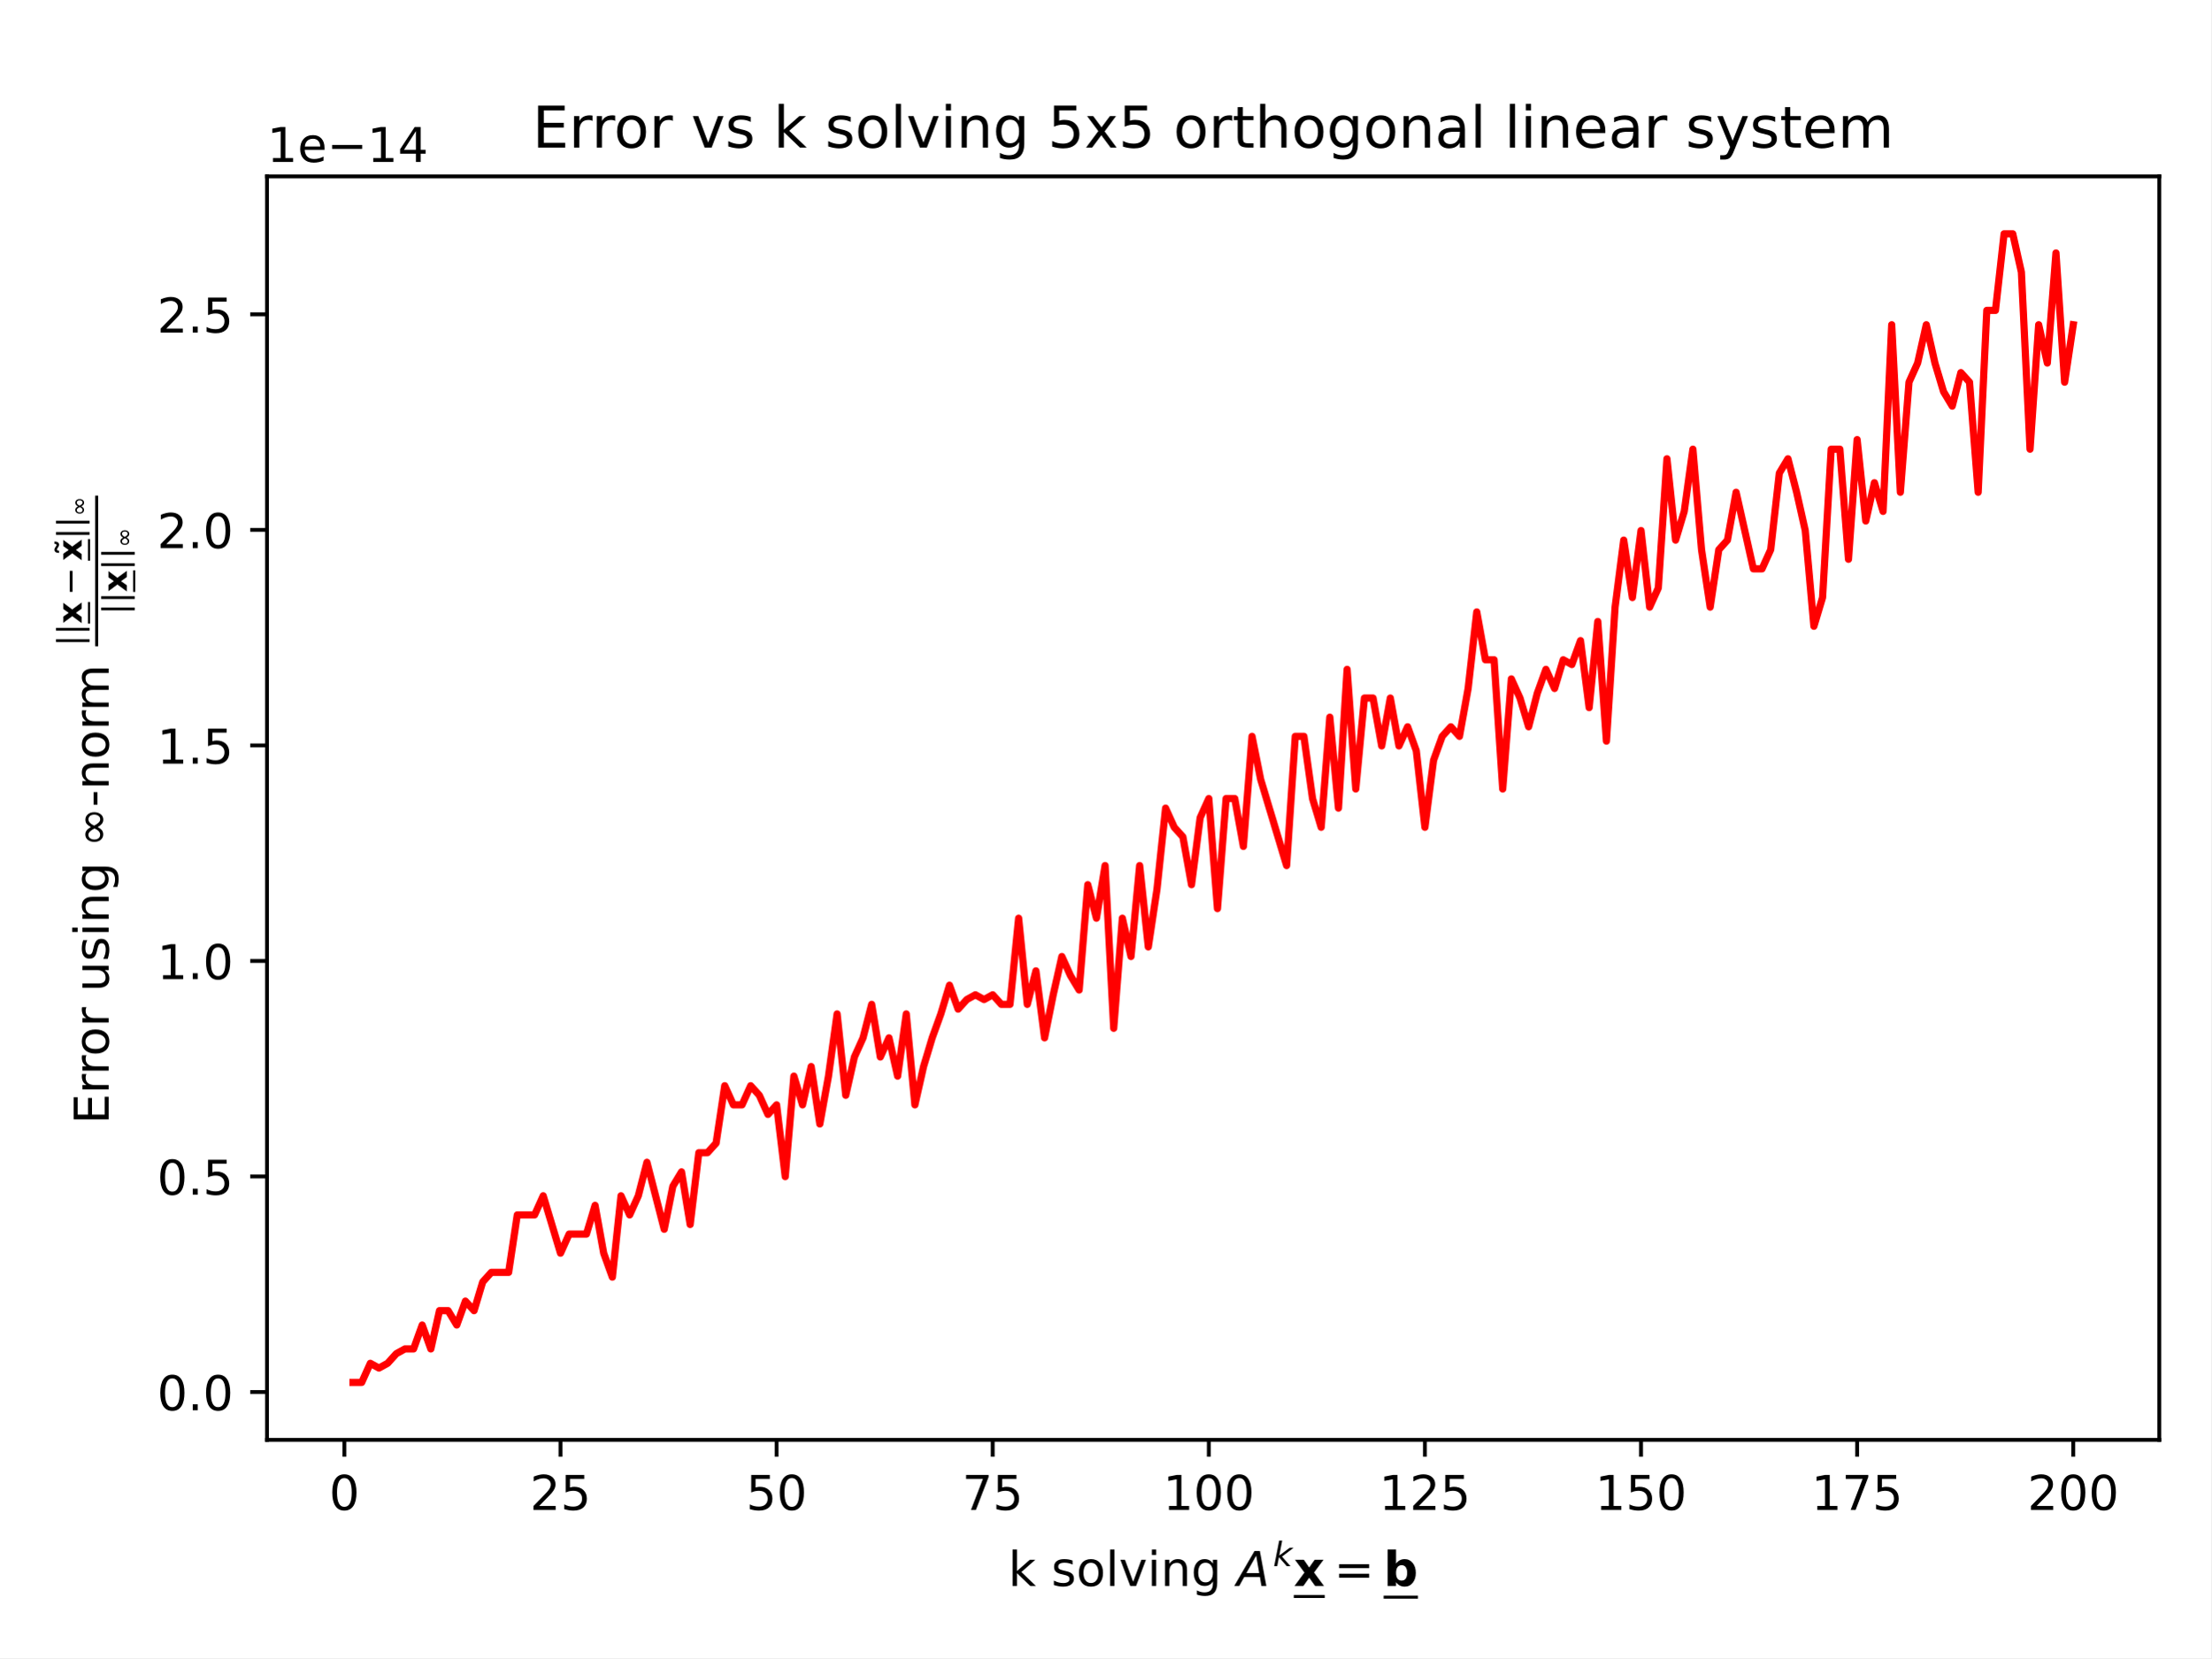
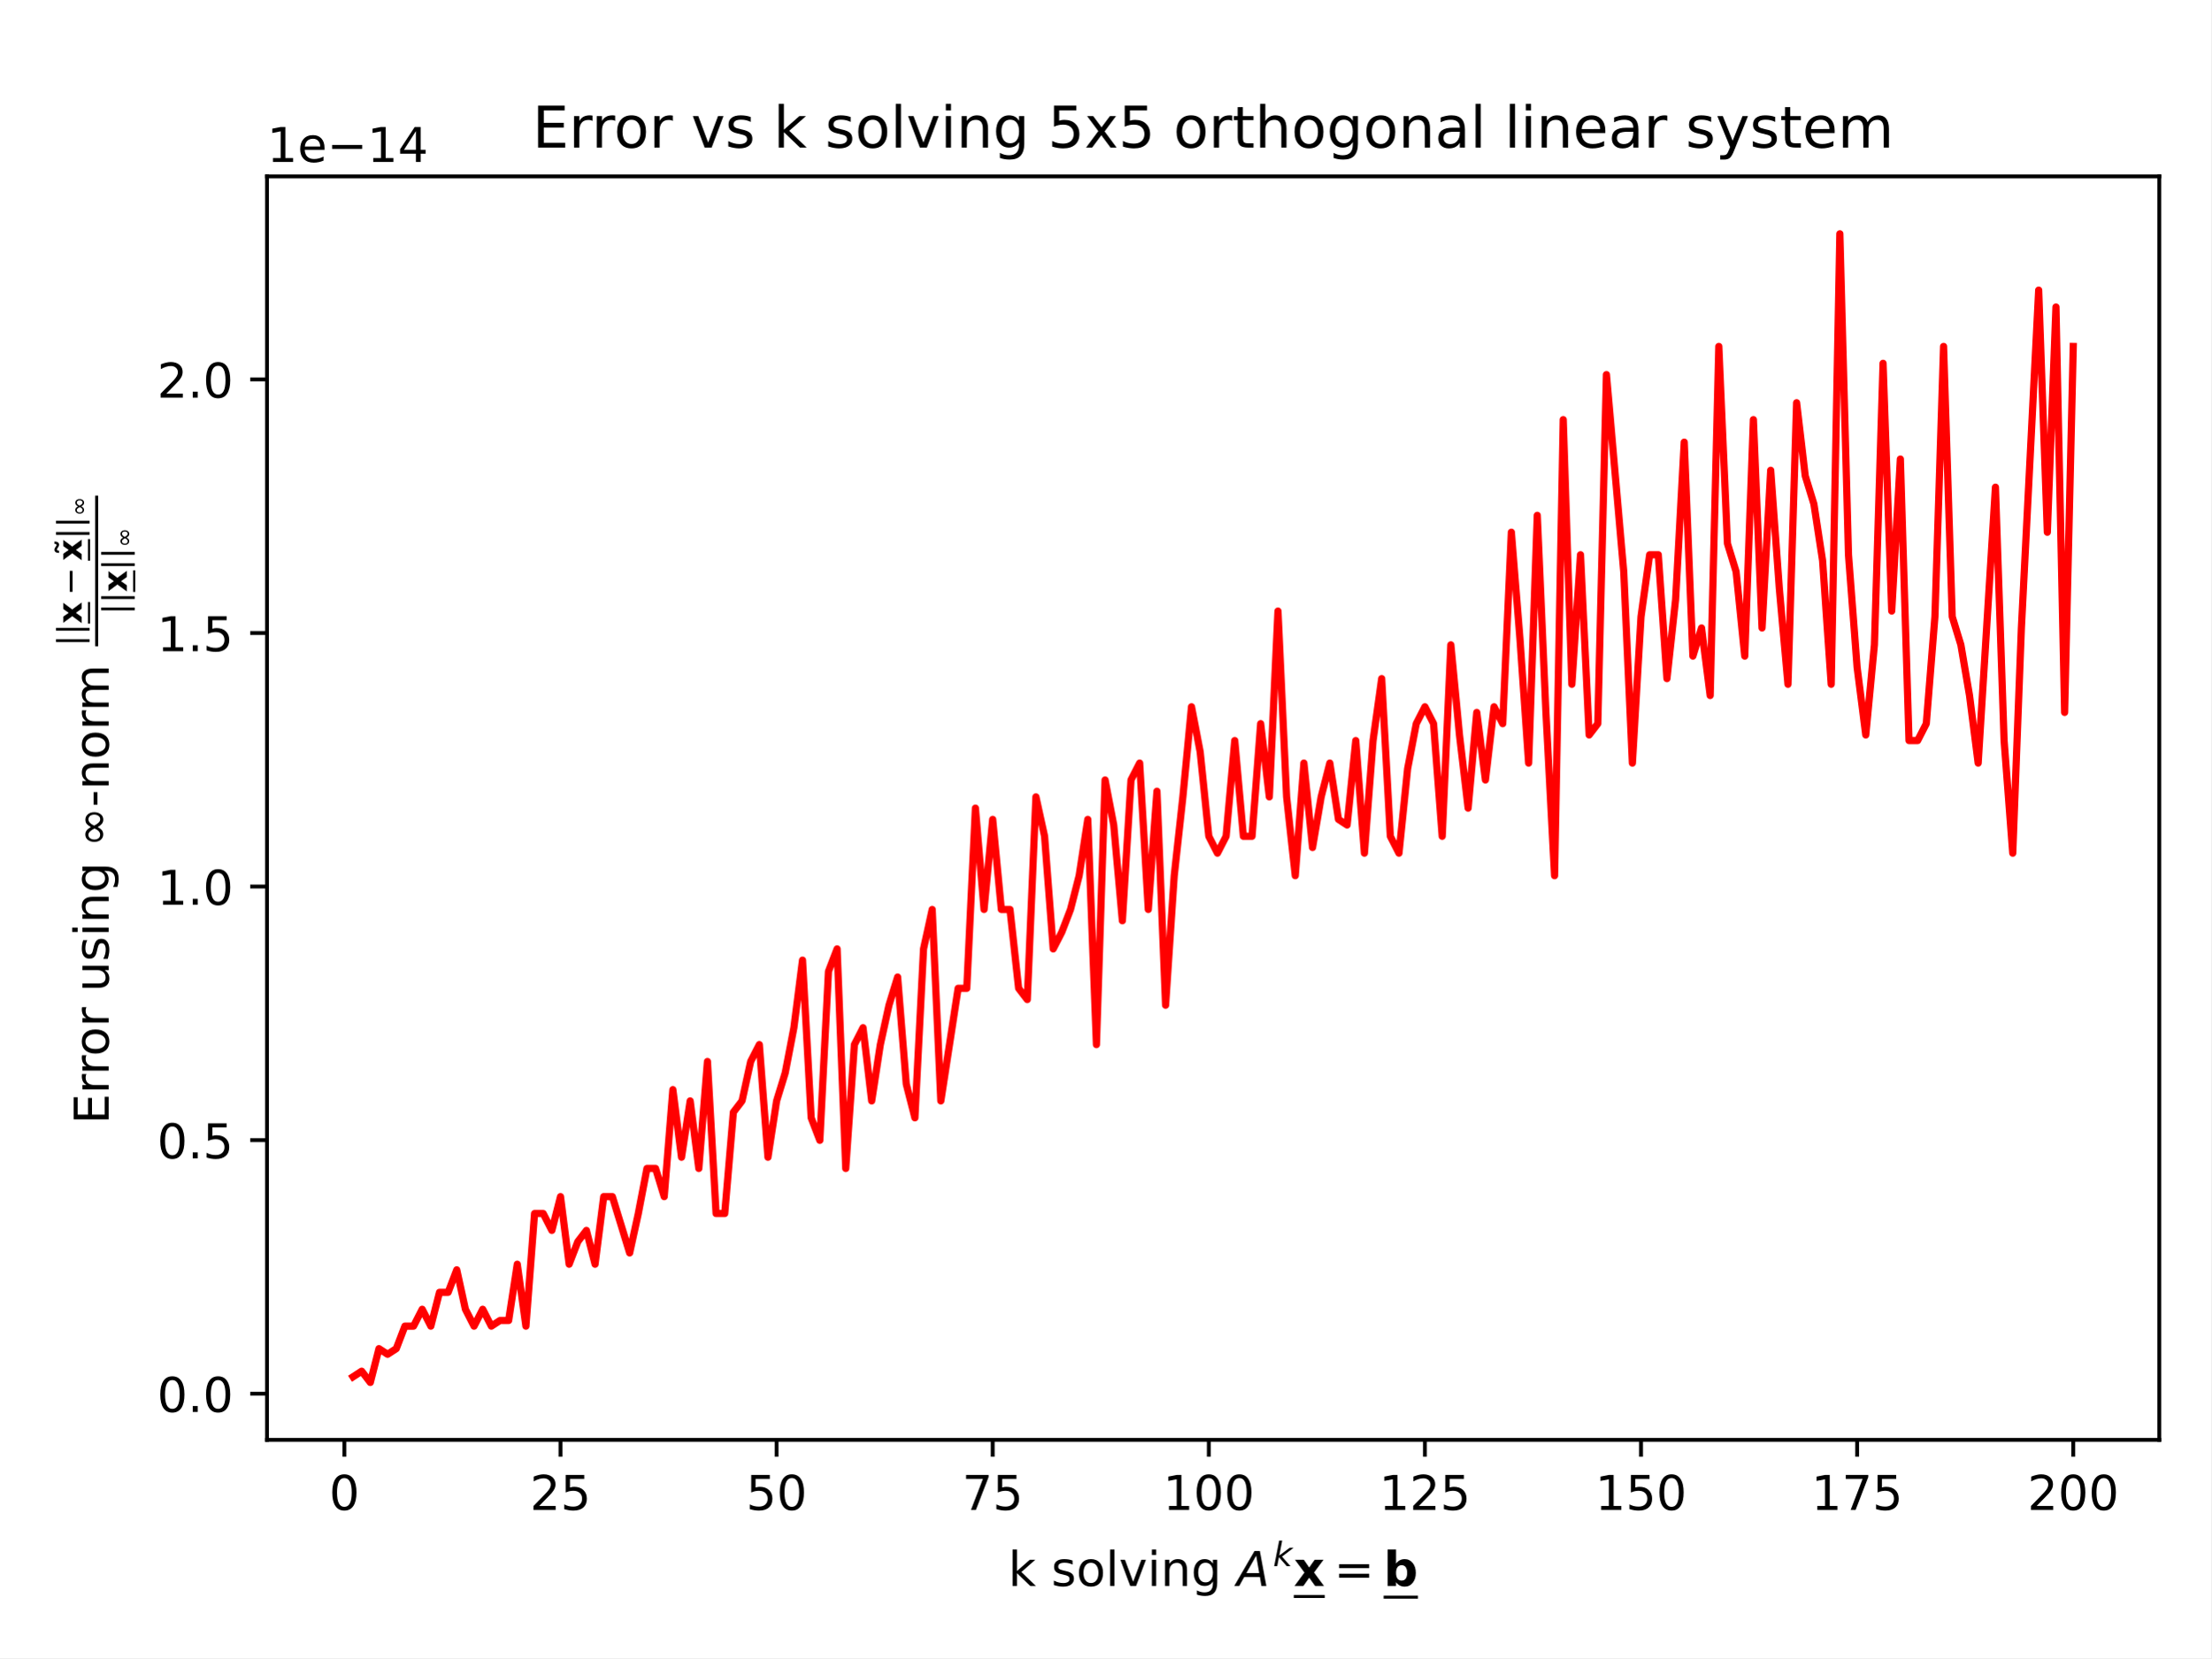
<svg xmlns="http://www.w3.org/2000/svg" xmlns:xlink="http://www.w3.org/1999/xlink" width="460.8pt" height="345.6pt" viewBox="0 0 460.8 345.6" version="1.1">
  <defs>
    <style type="text/css">*{stroke-linejoin: round; stroke-linecap: butt}</style>
  </defs>
  <g id="figure_1">
    <g id="patch_1">
      <path d="M 0 345.6  L 460.8 345.6  L 460.8 0  L 0 0  z " style="fill: #ffffff" />
    </g>
    <g id="axes_1">
      <g id="patch_2">
        <path d="M 55.64 300.12  L 450 300.12  L 450 36.758  L 55.64 36.758  z " style="fill: #ffffff" />
      </g>
      <g id="matplotlib.axis_1">
        <g id="xtick_1">
          <g id="line2d_1">
            <defs>
-               <path id="m1d8a3c6b95" d="M 0 0  L 0 3.5  " style="stroke: #000000; stroke-width: 0.8" />
+               <path id="ma776a2a630" d="M 0 0  L 0 3.5  " style="stroke: #000000; stroke-width: 0.8" />
            </defs>
            <g>
-               <use xlink:href="#m1d8a3c6b95" x="71.764" y="300.12" style="stroke: #000000; stroke-width: 0.8" />
+               <use xlink:href="#ma776a2a630" x="71.764" y="300.12" style="stroke: #000000; stroke-width: 0.8" />
            </g>
          </g>
          <g id="text_1">
            <g transform="translate(68.58265 314.7177) scale(0.1 -0.1)">
              <defs>
                <path id="DejaVuSans-13" d="M 2034 4250  Q 1547 4250 1301 3770  Q 1056 3291 1056 2328  Q 1056 1369 1301 889  Q 1547 409 2034 409  Q 2525 409 2770 889  Q 3016 1369 3016 2328  Q 3016 3291 2770 3770  Q 2525 4250 2034 4250  z M 2034 4750  Q 2819 4750 3233 4129  Q 3647 3509 3647 2328  Q 3647 1150 3233 529  Q 2819 -91 2034 -91  Q 1250 -91 836 529  Q 422 1150 422 2328  Q 422 3509 836 4129  Q 1250 4750 2034 4750  z " transform="scale(0.015625)" />
              </defs>
              <use xlink:href="#DejaVuSans-13" />
            </g>
          </g>
        </g>
        <g id="xtick_2">
          <g id="line2d_2">
            <g>
-               <use xlink:href="#m1d8a3c6b95" x="116.803" y="300.12" style="stroke: #000000; stroke-width: 0.8" />
+               <use xlink:href="#ma776a2a630" x="116.803" y="300.12" style="stroke: #000000; stroke-width: 0.8" />
            </g>
          </g>
          <g id="text_2">
            <g transform="translate(110.4402 314.7177) scale(0.1 -0.1)">
              <defs>
                <path id="DejaVuSans-15" d="M 1228 531  L 3431 531  L 3431 0  L 469 0  L 469 531  Q 828 903 1448 1529  Q 2069 2156 2228 2338  Q 2531 2678 2651 2914  Q 2772 3150 2772 3378  Q 2772 3750 2511 3984  Q 2250 4219 1831 4219  Q 1534 4219 1204 4116  Q 875 4013 500 3803  L 500 4441  Q 881 4594 1212 4672  Q 1544 4750 1819 4750  Q 2544 4750 2975 4387  Q 3406 4025 3406 3419  Q 3406 3131 3298 2873  Q 3191 2616 2906 2266  Q 2828 2175 2409 1742  Q 1991 1309 1228 531  z " transform="scale(0.015625)" />
                <path id="DejaVuSans-18" d="M 691 4666  L 3169 4666  L 3169 4134  L 1269 4134  L 1269 2991  Q 1406 3038 1543 3061  Q 1681 3084 1819 3084  Q 2600 3084 3056 2656  Q 3513 2228 3513 1497  Q 3513 744 3044 326  Q 2575 -91 1722 -91  Q 1428 -91 1123 -41  Q 819 9 494 109  L 494 744  Q 775 591 1075 516  Q 1375 441 1709 441  Q 2250 441 2565 725  Q 2881 1009 2881 1497  Q 2881 1984 2565 2268  Q 2250 2553 1709 2553  Q 1456 2553 1204 2497  Q 953 2441 691 2322  L 691 4666  z " transform="scale(0.015625)" />
              </defs>
              <use xlink:href="#DejaVuSans-15" />
              <use xlink:href="#DejaVuSans-18" transform="translate(63.625 0)" />
            </g>
          </g>
        </g>
        <g id="xtick_3">
          <g id="line2d_3">
            <g>
-               <use xlink:href="#m1d8a3c6b95" x="161.842" y="300.12" style="stroke: #000000; stroke-width: 0.8" />
+               <use xlink:href="#ma776a2a630" x="161.842" y="300.12" style="stroke: #000000; stroke-width: 0.8" />
            </g>
          </g>
          <g id="text_3">
            <g transform="translate(155.4791 314.7177) scale(0.1 -0.1)">
              <use xlink:href="#DejaVuSans-18" />
              <use xlink:href="#DejaVuSans-13" transform="translate(63.625 0)" />
            </g>
          </g>
        </g>
        <g id="xtick_4">
          <g id="line2d_4">
            <g>
-               <use xlink:href="#m1d8a3c6b95" x="206.88" y="300.12" style="stroke: #000000; stroke-width: 0.8" />
+               <use xlink:href="#ma776a2a630" x="206.88" y="300.12" style="stroke: #000000; stroke-width: 0.8" />
            </g>
          </g>
          <g id="text_4">
            <g transform="translate(200.5179 314.7177) scale(0.1 -0.1)">
              <defs>
                <path id="DejaVuSans-1a" d="M 525 4666  L 3525 4666  L 3525 4397  L 1831 0  L 1172 0  L 2766 4134  L 525 4134  L 525 4666  z " transform="scale(0.015625)" />
              </defs>
              <use xlink:href="#DejaVuSans-1a" />
              <use xlink:href="#DejaVuSans-18" transform="translate(63.625 0)" />
            </g>
          </g>
        </g>
        <g id="xtick_5">
          <g id="line2d_5">
            <g>
-               <use xlink:href="#m1d8a3c6b95" x="251.919" y="300.12" style="stroke: #000000; stroke-width: 0.8" />
+               <use xlink:href="#ma776a2a630" x="251.919" y="300.12" style="stroke: #000000; stroke-width: 0.8" />
            </g>
          </g>
          <g id="text_5">
            <g transform="translate(242.3755 314.7177) scale(0.1 -0.1)">
              <defs>
                <path id="DejaVuSans-14" d="M 794 531  L 1825 531  L 1825 4091  L 703 3866  L 703 4441  L 1819 4666  L 2450 4666  L 2450 531  L 3481 531  L 3481 0  L 794 0  L 794 531  z " transform="scale(0.015625)" />
              </defs>
              <use xlink:href="#DejaVuSans-14" />
              <use xlink:href="#DejaVuSans-13" transform="translate(63.625 0)" />
              <use xlink:href="#DejaVuSans-13" transform="translate(127.25 0)" />
            </g>
          </g>
        </g>
        <g id="xtick_6">
          <g id="line2d_6">
            <g>
-               <use xlink:href="#m1d8a3c6b95" x="296.958" y="300.12" style="stroke: #000000; stroke-width: 0.8" />
+               <use xlink:href="#ma776a2a630" x="296.958" y="300.12" style="stroke: #000000; stroke-width: 0.8" />
            </g>
          </g>
          <g id="text_6">
            <g transform="translate(287.4143 314.7177) scale(0.1 -0.1)">
              <use xlink:href="#DejaVuSans-14" />
              <use xlink:href="#DejaVuSans-15" transform="translate(63.625 0)" />
              <use xlink:href="#DejaVuSans-18" transform="translate(127.25 0)" />
            </g>
          </g>
        </g>
        <g id="xtick_7">
          <g id="line2d_7">
            <g>
-               <use xlink:href="#m1d8a3c6b95" x="341.997" y="300.12" style="stroke: #000000; stroke-width: 0.8" />
+               <use xlink:href="#ma776a2a630" x="341.997" y="300.12" style="stroke: #000000; stroke-width: 0.8" />
            </g>
          </g>
          <g id="text_7">
            <g transform="translate(332.4531 314.7177) scale(0.1 -0.1)">
              <use xlink:href="#DejaVuSans-14" />
              <use xlink:href="#DejaVuSans-18" transform="translate(63.625 0)" />
              <use xlink:href="#DejaVuSans-13" transform="translate(127.25 0)" />
            </g>
          </g>
        </g>
        <g id="xtick_8">
          <g id="line2d_8">
            <g>
-               <use xlink:href="#m1d8a3c6b95" x="387.036" y="300.12" style="stroke: #000000; stroke-width: 0.8" />
+               <use xlink:href="#ma776a2a630" x="387.036" y="300.12" style="stroke: #000000; stroke-width: 0.8" />
            </g>
          </g>
          <g id="text_8">
            <g transform="translate(377.492 314.7177) scale(0.1 -0.1)">
              <use xlink:href="#DejaVuSans-14" />
              <use xlink:href="#DejaVuSans-1a" transform="translate(63.625 0)" />
              <use xlink:href="#DejaVuSans-18" transform="translate(127.25 0)" />
            </g>
          </g>
        </g>
        <g id="xtick_9">
          <g id="line2d_9">
            <g>
-               <use xlink:href="#m1d8a3c6b95" x="432.075" y="300.12" style="stroke: #000000; stroke-width: 0.8" />
+               <use xlink:href="#ma776a2a630" x="432.075" y="300.12" style="stroke: #000000; stroke-width: 0.8" />
            </g>
          </g>
          <g id="text_9">
            <g transform="translate(422.5308 314.7177) scale(0.1 -0.1)">
              <use xlink:href="#DejaVuSans-15" />
              <use xlink:href="#DejaVuSans-13" transform="translate(63.625 0)" />
              <use xlink:href="#DejaVuSans-13" transform="translate(127.25 0)" />
            </g>
          </g>
        </g>
        <g id="text_10">
          <g transform="translate(210.12 330.62) scale(0.1 -0.1)">
            <defs>
              <path id="DejaVuSans-4e" d="M 581 4863  L 1159 4863  L 1159 1991  L 2875 3500  L 3609 3500  L 1753 1863  L 3688 0  L 2938 0  L 1159 1709  L 1159 0  L 581 0  L 581 4863  z " transform="scale(0.015625)" />
              <path id="DejaVuSans-3" transform="scale(0.015625)" />
              <path id="DejaVuSans-56" d="M 2834 3397  L 2834 2853  Q 2591 2978 2328 3040  Q 2066 3103 1784 3103  Q 1356 3103 1142 2972  Q 928 2841 928 2578  Q 928 2378 1081 2264  Q 1234 2150 1697 2047  L 1894 2003  Q 2506 1872 2764 1633  Q 3022 1394 3022 966  Q 3022 478 2636 193  Q 2250 -91 1575 -91  Q 1294 -91 989 -36  Q 684 19 347 128  L 347 722  Q 666 556 975 473  Q 1284 391 1588 391  Q 1994 391 2212 530  Q 2431 669 2431 922  Q 2431 1156 2273 1281  Q 2116 1406 1581 1522  L 1381 1569  Q 847 1681 609 1914  Q 372 2147 372 2553  Q 372 3047 722 3315  Q 1072 3584 1716 3584  Q 2034 3584 2315 3537  Q 2597 3491 2834 3397  z " transform="scale(0.015625)" />
              <path id="DejaVuSans-52" d="M 1959 3097  Q 1497 3097 1228 2736  Q 959 2375 959 1747  Q 959 1119 1226 758  Q 1494 397 1959 397  Q 2419 397 2687 759  Q 2956 1122 2956 1747  Q 2956 2369 2687 2733  Q 2419 3097 1959 3097  z M 1959 3584  Q 2709 3584 3137 3096  Q 3566 2609 3566 1747  Q 3566 888 3137 398  Q 2709 -91 1959 -91  Q 1206 -91 779 398  Q 353 888 353 1747  Q 353 2609 779 3096  Q 1206 3584 1959 3584  z " transform="scale(0.015625)" />
              <path id="DejaVuSans-4f" d="M 603 4863  L 1178 4863  L 1178 0  L 603 0  L 603 4863  z " transform="scale(0.015625)" />
              <path id="DejaVuSans-59" d="M 191 3500  L 800 3500  L 1894 563  L 2988 3500  L 3597 3500  L 2284 0  L 1503 0  L 191 3500  z " transform="scale(0.015625)" />
              <path id="DejaVuSans-4c" d="M 603 3500  L 1178 3500  L 1178 0  L 603 0  L 603 3500  z M 603 4863  L 1178 4863  L 1178 4134  L 603 4134  L 603 4863  z " transform="scale(0.015625)" />
              <path id="DejaVuSans-51" d="M 3513 2113  L 3513 0  L 2938 0  L 2938 2094  Q 2938 2591 2744 2837  Q 2550 3084 2163 3084  Q 1697 3084 1428 2787  Q 1159 2491 1159 1978  L 1159 0  L 581 0  L 581 3500  L 1159 3500  L 1159 2956  Q 1366 3272 1645 3428  Q 1925 3584 2291 3584  Q 2894 3584 3203 3211  Q 3513 2838 3513 2113  z " transform="scale(0.015625)" />
              <path id="DejaVuSans-4a" d="M 2906 1791  Q 2906 2416 2648 2759  Q 2391 3103 1925 3103  Q 1463 3103 1205 2759  Q 947 2416 947 1791  Q 947 1169 1205 825  Q 1463 481 1925 481  Q 2391 481 2648 825  Q 2906 1169 2906 1791  z M 3481 434  Q 3481 -459 3084 -895  Q 2688 -1331 1869 -1331  Q 1566 -1331 1297 -1286  Q 1028 -1241 775 -1147  L 775 -588  Q 1028 -725 1275 -790  Q 1522 -856 1778 -856  Q 2344 -856 2625 -561  Q 2906 -266 2906 331  L 2906 616  Q 2728 306 2450 153  Q 2172 0 1784 0  Q 1141 0 747 490  Q 353 981 353 1791  Q 353 2603 747 3093  Q 1141 3584 1784 3584  Q 2172 3584 2450 3431  Q 2728 3278 2906 2969  L 2906 3500  L 3481 3500  L 3481 434  z " transform="scale(0.015625)" />
              <path id="DejaVuSans-Oblique-24" d="M 2356 4666  L 3072 4666  L 3938 0  L 3278 0  L 3084 1197  L 984 1197  L 325 0  L -341 0  L 2356 4666  z M 2584 4044  L 1275 1722  L 2988 1722  L 2584 4044  z " transform="scale(0.015625)" />
              <path id="DejaVuSans-Oblique-4e" d="M 1172 4863  L 1747 4863  L 1197 2028  L 3169 3500  L 3916 3500  L 1716 1825  L 3322 0  L 2625 0  L 1131 1709  L 800 0  L 225 0  L 1172 4863  z " transform="scale(0.015625)" />
              <path id="DejaVuSans-Bold-5b" d="M 1422 1791  L 159 3500  L 1344 3500  L 2059 2463  L 2784 3500  L 3969 3500  L 2706 1797  L 4031 0  L 2847 0  L 2059 1106  L 1281 0  L 97 0  L 1422 1791  z " transform="scale(0.015625)" />
              <path id="DejaVuSans-20" d="M 678 2906  L 4684 2906  L 4684 2381  L 678 2381  L 678 2906  z M 678 1631  L 4684 1631  L 4684 1100  L 678 1100  L 678 1631  z " transform="scale(0.015625)" />
              <path id="DejaVuSans-Bold-45" d="M 2400 722  Q 2759 722 2948 984  Q 3138 1247 3138 1747  Q 3138 2247 2948 2509  Q 2759 2772 2400 2772  Q 2041 2772 1848 2508  Q 1656 2244 1656 1747  Q 1656 1250 1848 986  Q 2041 722 2400 722  z M 1656 2988  Q 1888 3294 2169 3439  Q 2450 3584 2816 3584  Q 3463 3584 3878 3070  Q 4294 2556 4294 1747  Q 4294 938 3878 423  Q 3463 -91 2816 -91  Q 2450 -91 2169 54  Q 1888 200 1656 506  L 1656 0  L 538 0  L 538 4863  L 1656 4863  L 1656 2988  z " transform="scale(0.015625)" />
            </defs>
            <use xlink:href="#DejaVuSans-4e" transform="translate(0 0.510938)" />
            <use xlink:href="#DejaVuSans-3" transform="translate(57.91016 0.510938)" />
            <use xlink:href="#DejaVuSans-56" transform="translate(89.69727 0.510938)" />
            <use xlink:href="#DejaVuSans-52" transform="translate(141.7969 0.510938)" />
            <use xlink:href="#DejaVuSans-4f" transform="translate(202.9785 0.510938)" />
            <use xlink:href="#DejaVuSans-59" transform="translate(230.7617 0.510938)" />
            <use xlink:href="#DejaVuSans-4c" transform="translate(289.9414 0.510938)" />
            <use xlink:href="#DejaVuSans-51" transform="translate(317.7246 0.510938)" />
            <use xlink:href="#DejaVuSans-4a" transform="translate(381.1035 0.510938)" />
            <use xlink:href="#DejaVuSans-3" transform="translate(444.5801 0.510938)" />
            <use xlink:href="#DejaVuSans-Oblique-24" transform="translate(476.3672 0.510938)" />
            <use xlink:href="#DejaVuSans-Oblique-4e" transform="translate(551.7922 41.81094) scale(0.7)" />
            <use xlink:href="#DejaVuSans-Bold-5b" transform="translate(595.0636 0.510938)" />
            <use xlink:href="#DejaVuSans-20" transform="translate(679.048 0.510938)" />
            <use xlink:href="#DejaVuSans-Bold-45" transform="translate(782.3195 0.510938)" />
            <path d="M 595.064 -24.489  L 595.064 -18.239  L 659.566 -18.239  L 659.566 -24.489  L 595.064 -24.489  z " />
            <path d="M 782.32 -25.911  L 782.32 -19.661  L 853.902 -19.661  L 853.902 -25.911  L 782.32 -25.911  z " />
          </g>
        </g>
      </g>
      <g id="matplotlib.axis_2">
        <g id="ytick_1">
          <g id="line2d_10">
            <defs>
-               <path id="mee682c23fa" d="M 0 0  L -3.5 0  " style="stroke: #000000; stroke-width: 0.8" />
+               <path id="mdb352fe5e0" d="M 0 0  L -3.5 0  " style="stroke: #000000; stroke-width: 0.8" />
            </defs>
            <g>
-               <use xlink:href="#mee682c23fa" x="55.64" y="290.144" style="stroke: #000000; stroke-width: 0.8" />
+               <use xlink:href="#mdb352fe5e0" x="55.64" y="290.496" style="stroke: #000000; stroke-width: 0.8" />
            </g>
          </g>
          <g id="text_11">
-             <g transform="translate(32.73687 293.943) scale(0.1 -0.1)">
+             <g transform="translate(32.73687 294.2951) scale(0.1 -0.1)">
              <defs>
                <path id="DejaVuSans-11" d="M 684 794  L 1344 794  L 1344 0  L 684 0  L 684 794  z " transform="scale(0.015625)" />
              </defs>
              <use xlink:href="#DejaVuSans-13" />
              <use xlink:href="#DejaVuSans-11" transform="translate(63.625 0)" />
              <use xlink:href="#DejaVuSans-13" transform="translate(95.40625 0)" />
            </g>
          </g>
        </g>
        <g id="ytick_2">
          <g id="line2d_11">
            <g>
-               <use xlink:href="#mee682c23fa" x="55.64" y="245.217" style="stroke: #000000; stroke-width: 0.8" />
+               <use xlink:href="#mdb352fe5e0" x="55.64" y="237.641" style="stroke: #000000; stroke-width: 0.8" />
            </g>
          </g>
          <g id="text_12">
-             <g transform="translate(32.73687 249.0158) scale(0.1 -0.1)">
+             <g transform="translate(32.73687 241.4395) scale(0.1 -0.1)">
              <use xlink:href="#DejaVuSans-13" />
              <use xlink:href="#DejaVuSans-11" transform="translate(63.625 0)" />
              <use xlink:href="#DejaVuSans-18" transform="translate(95.40625 0)" />
            </g>
          </g>
        </g>
        <g id="ytick_3">
          <g id="line2d_12">
            <g>
-               <use xlink:href="#mee682c23fa" x="55.64" y="200.29" style="stroke: #000000; stroke-width: 0.8" />
+               <use xlink:href="#mdb352fe5e0" x="55.64" y="184.785" style="stroke: #000000; stroke-width: 0.8" />
            </g>
          </g>
          <g id="text_13">
-             <g transform="translate(32.73687 204.0885) scale(0.1 -0.1)">
+             <g transform="translate(32.73687 188.584) scale(0.1 -0.1)">
              <use xlink:href="#DejaVuSans-14" />
              <use xlink:href="#DejaVuSans-11" transform="translate(63.625 0)" />
              <use xlink:href="#DejaVuSans-13" transform="translate(95.40625 0)" />
            </g>
          </g>
        </g>
        <g id="ytick_4">
          <g id="line2d_13">
            <g>
-               <use xlink:href="#mee682c23fa" x="55.64" y="155.363" style="stroke: #000000; stroke-width: 0.8" />
+               <use xlink:href="#mdb352fe5e0" x="55.64" y="131.93" style="stroke: #000000; stroke-width: 0.8" />
            </g>
          </g>
          <g id="text_14">
-             <g transform="translate(32.73687 159.1613) scale(0.1 -0.1)">
+             <g transform="translate(32.73687 135.7284) scale(0.1 -0.1)">
              <use xlink:href="#DejaVuSans-14" />
              <use xlink:href="#DejaVuSans-11" transform="translate(63.625 0)" />
              <use xlink:href="#DejaVuSans-18" transform="translate(95.40625 0)" />
            </g>
          </g>
        </g>
        <g id="ytick_5">
          <g id="line2d_14">
            <g>
-               <use xlink:href="#mee682c23fa" x="55.64" y="110.435" style="stroke: #000000; stroke-width: 0.8" />
+               <use xlink:href="#mdb352fe5e0" x="55.64" y="79.074" style="stroke: #000000; stroke-width: 0.8" />
            </g>
          </g>
          <g id="text_15">
-             <g transform="translate(32.73687 114.2341) scale(0.1 -0.1)">
+             <g transform="translate(32.73687 82.87287) scale(0.1 -0.1)">
              <use xlink:href="#DejaVuSans-15" />
              <use xlink:href="#DejaVuSans-11" transform="translate(63.625 0)" />
              <use xlink:href="#DejaVuSans-13" transform="translate(95.40625 0)" />
            </g>
          </g>
        </g>
-         <g id="ytick_6">
-           <g id="line2d_15">
-             <g>
-               <use xlink:href="#mee682c23fa" x="55.64" y="65.508" style="stroke: #000000; stroke-width: 0.8" />
-             </g>
-           </g>
-           <g id="text_16">
-             <g transform="translate(32.73687 69.30689) scale(0.1 -0.1)">
-               <use xlink:href="#DejaVuSans-15" />
-               <use xlink:href="#DejaVuSans-11" transform="translate(63.625 0)" />
-               <use xlink:href="#DejaVuSans-18" transform="translate(95.40625 0)" />
-             </g>
-           </g>
-         </g>
-         <g id="text_17">
+         <g id="text_16">
          <g transform="translate(22.73688 234.2888) rotate(-90) scale(0.1 -0.1)">
            <defs>
              <path id="DejaVuSans-28" d="M 628 4666  L 3578 4666  L 3578 4134  L 1259 4134  L 1259 2753  L 3481 2753  L 3481 2222  L 1259 2222  L 1259 531  L 3634 531  L 3634 0  L 628 0  L 628 4666  z " transform="scale(0.015625)" />
              <path id="DejaVuSans-55" d="M 2631 2963  Q 2534 3019 2420 3045  Q 2306 3072 2169 3072  Q 1681 3072 1420 2755  Q 1159 2438 1159 1844  L 1159 0  L 581 0  L 581 3500  L 1159 3500  L 1159 2956  Q 1341 3275 1631 3429  Q 1922 3584 2338 3584  Q 2397 3584 2469 3576  Q 2541 3569 2628 3553  L 2631 2963  z " transform="scale(0.015625)" />
              <path id="DejaVuSans-58" d="M 544 1381  L 544 3500  L 1119 3500  L 1119 1403  Q 1119 906 1312 657  Q 1506 409 1894 409  Q 2359 409 2629 706  Q 2900 1003 2900 1516  L 2900 3500  L 3475 3500  L 3475 0  L 2900 0  L 2900 538  Q 2691 219 2414 64  Q 2138 -91 1772 -91  Q 1169 -91 856 284  Q 544 659 544 1381  z M 1991 3584  L 1991 3584  z " transform="scale(0.015625)" />
              <path id="DejaVuSans-ca8" d="M 2916 1091  Q 2819 1203 2666 1466  Q 2456 1091 2272 925  Q 2041 725 1681 725  Q 1259 725 981 1041  Q 688 1372 688 1919  Q 688 2444 981 2800  Q 1244 3116 1688 3116  Q 1916 3116 2084 3022  Q 2281 2919 2416 2741  Q 2541 2581 2666 2366  Q 2875 2741 3059 2906  Q 3291 3106 3650 3106  Q 4072 3106 4350 2791  Q 4644 2459 4644 1913  Q 4644 1388 4350 1031  Q 4088 716 3644 716  Q 3416 716 3247 809  Q 3078 894 2916 1091  z M 1647 1134  Q 2163 1134 2472 1884  Q 2075 2703 1647 2703  Q 1334 2703 1175 2478  Q 1003 2238 1003 1919  Q 1003 1569 1175 1353  Q 1350 1134 1647 1134  z M 3684 2697  Q 3219 2697 2859 1947  Q 3253 1128 3684 1128  Q 3997 1128 4156 1353  Q 4328 1594 4328 1913  Q 4328 2263 4156 2478  Q 3981 2697 3684 2697  z " transform="scale(0.015625)" />
              <path id="DejaVuSans-10" d="M 313 2009  L 1997 2009  L 1997 1497  L 313 1497  L 313 2009  z " transform="scale(0.015625)" />
              <path id="DejaVuSans-50" d="M 3328 2828  Q 3544 3216 3844 3400  Q 4144 3584 4550 3584  Q 5097 3584 5394 3201  Q 5691 2819 5691 2113  L 5691 0  L 5113 0  L 5113 2094  Q 5113 2597 4934 2840  Q 4756 3084 4391 3084  Q 3944 3084 3684 2787  Q 3425 2491 3425 1978  L 3425 0  L 2847 0  L 2847 2094  Q 2847 2600 2669 2842  Q 2491 3084 2119 3084  Q 1678 3084 1418 2786  Q 1159 2488 1159 1978  L 1159 0  L 581 0  L 581 3500  L 1159 3500  L 1159 2956  Q 1356 3278 1631 3431  Q 1906 3584 2284 3584  Q 2666 3584 2933 3390  Q 3200 3197 3328 2828  z " transform="scale(0.015625)" />
              <path id="DejaVuSans-5f" d="M 1344 4891  L 1344 -1509  L 813 -1509  L 813 4891  L 1344 4891  z " transform="scale(0.015625)" />
              <path id="DejaVuSans-c9c" d="M 678 2272  L 4684 2272  L 4684 1741  L 678 1741  L 678 2272  z " transform="scale(0.015625)" />
              <path id="DejaVuSans-Bold-2b4" d="M -1619 4263  L -1791 4378  Q -1803 4384 -1822 4397  Q -1969 4494 -2047 4494  Q -2159 4494 -2218 4397  Q -2278 4300 -2278 4116  L -2278 4091  L -2712 4091  Q -2712 4516 -2551 4747  Q -2391 4978 -2100 4978  Q -1987 4978 -1873 4936  Q -1759 4894 -1631 4800  L -1441 4666  Q -1372 4619 -1314 4594  Q -1256 4569 -1209 4569  Q -1097 4569 -1034 4669  Q -972 4769 -972 4947  L -972 4972  L -537 4972  Q -537 4547 -698 4315  Q -859 4084 -1150 4084  Q -1262 4084 -1367 4121  Q -1472 4159 -1619 4263  z " transform="scale(0.015625)" />
            </defs>
            <use xlink:href="#DejaVuSans-28" transform="translate(0 0.940625)" />
            <use xlink:href="#DejaVuSans-55" transform="translate(63.18359 0.940625)" />
            <use xlink:href="#DejaVuSans-55" transform="translate(102.2969 0.940625)" />
            <use xlink:href="#DejaVuSans-52" transform="translate(141.4102 0.940625)" />
            <use xlink:href="#DejaVuSans-55" transform="translate(202.5918 0.940625)" />
            <use xlink:href="#DejaVuSans-3" transform="translate(243.7051 0.940625)" />
            <use xlink:href="#DejaVuSans-58" transform="translate(275.4922 0.940625)" />
            <use xlink:href="#DejaVuSans-56" transform="translate(338.8711 0.940625)" />
            <use xlink:href="#DejaVuSans-4c" transform="translate(390.9707 0.940625)" />
            <use xlink:href="#DejaVuSans-51" transform="translate(418.7539 0.940625)" />
            <use xlink:href="#DejaVuSans-4a" transform="translate(482.1328 0.940625)" />
            <use xlink:href="#DejaVuSans-3" transform="translate(545.6094 0.940625)" />
            <use xlink:href="#DejaVuSans-ca8" transform="translate(577.3965 0.940625)" />
            <use xlink:href="#DejaVuSans-10" transform="translate(660.6973 0.940625)" />
            <use xlink:href="#DejaVuSans-51" transform="translate(696.7812 0.940625)" />
            <use xlink:href="#DejaVuSans-52" transform="translate(760.1602 0.940625)" />
            <use xlink:href="#DejaVuSans-55" transform="translate(821.3418 0.940625)" />
            <use xlink:href="#DejaVuSans-50" transform="translate(860.4551 0.940625)" />
            <use xlink:href="#DejaVuSans-3" transform="translate(957.8672 0.940625)" />
            <use xlink:href="#DejaVuSans-5f" transform="translate(995.9043 57.19062) scale(0.7)" />
            <use xlink:href="#DejaVuSans-5f" transform="translate(1019.488 57.19062) scale(0.7)" />
            <use xlink:href="#DejaVuSans-Bold-5b" transform="translate(1043.072 57.19062) scale(0.7)" />
            <use xlink:href="#DejaVuSans-c9c" transform="translate(1101.861 57.19062) scale(0.7)" />
            <use xlink:href="#DejaVuSans-Bold-2b4" transform="translate(1220.111 59.55) scale(0.7)" />
            <use xlink:href="#DejaVuSans-Bold-5b" transform="translate(1174.151 57.19062) scale(0.7)" />
            <use xlink:href="#DejaVuSans-5f" transform="translate(1219.303 57.19062) scale(0.7)" />
            <use xlink:href="#DejaVuSans-5f" transform="translate(1242.887 57.19062) scale(0.7)" />
            <use xlink:href="#DejaVuSans-ca8" transform="translate(1267.141 46.69066) scale(0.49)" />
            <use xlink:href="#DejaVuSans-5f" transform="translate(1061.904 -36.92969) scale(0.7)" />
            <use xlink:href="#DejaVuSans-5f" transform="translate(1085.488 -36.92969) scale(0.7)" />
            <use xlink:href="#DejaVuSans-Bold-5b" transform="translate(1109.072 -36.92969) scale(0.7)" />
            <use xlink:href="#DejaVuSans-5f" transform="translate(1154.224 -36.92969) scale(0.7)" />
            <use xlink:href="#DejaVuSans-5f" transform="translate(1177.808 -36.92969) scale(0.7)" />
            <use xlink:href="#DejaVuSans-ca8" transform="translate(1202.062 -47.42965) scale(0.49)" />
            <path d="M 1043.072 39.691  L 1043.072 44.066  L 1088.224 44.066  L 1088.224 39.691  L 1043.072 39.691  z " />
            <path d="M 1174.151 39.691  L 1174.151 44.066  L 1219.303 44.066  L 1219.303 39.691  L 1174.151 39.691  z " />
            <path d="M 995.904 22.816  L 995.904 29.066  L 1309.872 29.066  L 1309.872 22.816  L 995.904 22.816  z " />
            <path d="M 1109.072 -54.43  L 1109.072 -50.055  L 1154.224 -50.055  L 1154.224 -54.43  L 1109.072 -54.43  z " />
          </g>
        </g>
-         <g id="text_18">
+         <g id="text_17">
          <g transform="translate(55.64 33.75766) scale(0.1 -0.1)">
            <defs>
              <path id="DejaVuSans-48" d="M 3597 1894  L 3597 1613  L 953 1613  Q 991 1019 1311 708  Q 1631 397 2203 397  Q 2534 397 2845 478  Q 3156 559 3463 722  L 3463 178  Q 3153 47 2828 -22  Q 2503 -91 2169 -91  Q 1331 -91 842 396  Q 353 884 353 1716  Q 353 2575 817 3079  Q 1281 3584 2069 3584  Q 2775 3584 3186 3129  Q 3597 2675 3597 1894  z M 3022 2063  Q 3016 2534 2758 2815  Q 2500 3097 2075 3097  Q 1594 3097 1305 2825  Q 1016 2553 972 2059  L 3022 2063  z " transform="scale(0.015625)" />
              <path id="DejaVuSans-17" d="M 2419 4116  L 825 1625  L 2419 1625  L 2419 4116  z M 2253 4666  L 3047 4666  L 3047 1625  L 3713 1625  L 3713 1100  L 3047 1100  L 3047 0  L 2419 0  L 2419 1100  L 313 1100  L 313 1709  L 2253 4666  z " transform="scale(0.015625)" />
            </defs>
            <use xlink:href="#DejaVuSans-14" />
            <use xlink:href="#DejaVuSans-48" transform="translate(63.625 0)" />
            <use xlink:href="#DejaVuSans-c9c" transform="translate(125.1562 0)" />
            <use xlink:href="#DejaVuSans-14" transform="translate(208.9531 0)" />
            <use xlink:href="#DejaVuSans-17" transform="translate(272.5781 0)" />
          </g>
        </g>
      </g>
-       <g id="line2d_16">
-         <path d="M 73.565 288.149  L 75.367 288.149  L 77.169 284.159  L 78.97 285.156  L 80.772 284.159  L 82.573 282.163  L 84.375 281.166  L 86.176 281.166  L 87.978 276.178  L 89.779 281.166  L 91.581 273.185  L 93.383 273.185  L 95.184 276.178  L 96.986 271.19  L 98.787 273.185  L 100.589 267.2  L 102.39 265.205  L 105.993 265.205  L 107.795 253.234  L 111.398 253.234  L 113.2 249.243  L 116.803 261.214  L 118.604 257.224  L 122.207 257.224  L 124.009 251.238  L 125.81 261.214  L 127.612 266.202  L 129.414 249.243  L 131.215 253.234  L 133.017 249.243  L 134.818 242.26  L 138.421 256.226  L 140.223 247.248  L 142.024 244.255  L 143.826 255.229  L 145.628 240.265  L 147.429 240.265  L 149.231 238.27  L 151.032 226.299  L 152.834 230.289  L 154.635 230.289  L 156.437 226.299  L 158.238 228.294  L 160.04 232.284  L 161.842 230.289  L 163.643 245.253  L 165.445 224.304  L 167.246 230.289  L 169.048 222.308  L 170.849 234.279  L 172.651 224.304  L 174.452 211.335  L 176.254 228.294  L 178.056 220.313  L 179.857 216.323  L 181.659 209.34  L 183.46 220.313  L 185.262 216.323  L 187.063 224.304  L 188.865 211.335  L 190.666 230.289  L 192.468 222.308  L 194.27 216.323  L 196.071 211.335  L 197.873 205.349  L 199.674 210.337  L 201.476 208.342  L 203.277 207.345  L 205.079 208.342  L 206.88 207.345  L 208.682 209.34  L 210.483 209.34  L 212.285 191.383  L 214.087 209.34  L 215.888 202.357  L 217.69 216.323  L 219.491 207.345  L 221.293 199.364  L 223.094 203.354  L 224.896 206.347  L 226.697 184.4  L 228.499 191.383  L 230.301 180.41  L 232.102 214.328  L 233.904 191.383  L 235.705 199.364  L 237.507 180.41  L 239.308 197.369  L 241.11 185.398  L 242.911 168.439  L 244.713 172.429  L 246.515 174.424  L 248.316 184.4  L 250.118 170.434  L 251.919 166.444  L 253.721 189.388  L 255.522 166.444  L 257.324 166.444  L 259.125 176.42  L 260.927 153.475  L 262.729 162.453  L 268.133 180.41  L 269.935 153.475  L 271.736 153.475  L 273.538 166.444  L 275.339 172.429  L 277.141 149.485  L 278.943 168.439  L 280.744 139.509  L 282.546 164.448  L 284.347 145.494  L 286.149 145.494  L 287.95 155.47  L 289.752 145.494  L 291.553 155.47  L 293.355 151.48  L 295.157 156.468  L 296.958 172.429  L 298.76 158.463  L 300.561 153.475  L 302.363 151.48  L 304.164 153.475  L 305.966 143.499  L 307.767 127.538  L 309.569 137.514  L 311.37 137.514  L 313.172 164.448  L 314.974 141.504  L 316.775 145.494  L 318.577 151.48  L 320.378 144.497  L 322.18 139.509  L 323.981 143.499  L 325.783 137.514  L 327.584 138.511  L 329.386 133.523  L 331.188 147.49  L 332.989 129.533  L 334.791 154.473  L 336.592 126.54  L 338.394 112.574  L 340.195 124.545  L 341.997 110.579  L 343.798 126.54  L 345.6 122.55  L 347.402 95.615  L 349.203 112.574  L 351.005 106.589  L 352.806 93.62  L 354.608 114.569  L 356.409 126.54  L 358.211 114.569  L 360.012 112.574  L 361.814 102.598  L 365.417 118.56  L 367.219 118.56  L 369.02 114.569  L 370.822 98.608  L 372.623 95.615  L 374.425 102.598  L 376.226 110.579  L 378.028 130.531  L 379.83 124.545  L 381.631 93.62  L 383.433 93.62  L 385.234 116.564  L 387.036 91.625  L 388.837 108.584  L 390.639 100.603  L 392.44 106.589  L 394.242 67.683  L 396.043 102.598  L 397.845 79.654  L 399.647 75.663  L 401.448 67.683  L 403.25 75.663  L 405.051 81.649  L 406.853 84.642  L 408.654 77.659  L 410.456 79.654  L 412.257 102.598  L 414.059 64.69  L 415.861 64.69  L 417.662 48.729  L 419.464 48.729  L 421.265 56.709  L 423.067 93.62  L 424.868 67.683  L 426.67 75.663  L 428.471 52.719  L 430.273 79.654  L 432.075 67.683  L 432.075 67.683  " clip-path="url(#pb915196c15)" style="fill: none; stroke: #ff0000; stroke-width: 1.5; stroke-linecap: square" />
+       <g id="line2d_15">
+         <path d="M 73.565 286.975  L 75.367 285.802  L 77.169 288.149  L 78.97 281.107  L 80.772 282.281  L 82.573 281.107  L 84.375 276.413  L 86.176 276.413  L 87.978 272.892  L 89.779 276.413  L 91.581 269.371  L 93.383 269.371  L 95.184 264.676  L 96.986 272.892  L 98.787 276.413  L 100.589 272.892  L 102.39 276.413  L 104.192 275.239  L 105.993 275.239  L 107.795 263.503  L 109.597 276.413  L 111.398 252.94  L 113.2 252.94  L 115.001 256.461  L 116.803 249.419  L 118.604 263.503  L 120.406 258.808  L 122.207 256.461  L 124.009 263.503  L 125.81 249.419  L 127.612 249.419  L 131.215 261.156  L 133.017 252.94  L 134.818 243.551  L 136.62 243.551  L 138.421 249.419  L 140.223 227.12  L 142.024 241.204  L 143.826 229.468  L 145.628 243.551  L 147.429 221.252  L 149.231 252.94  L 151.032 252.94  L 152.834 231.815  L 154.635 229.468  L 156.437 221.252  L 158.238 217.731  L 160.04 241.204  L 161.842 229.468  L 163.643 223.599  L 165.445 214.21  L 167.246 200.127  L 169.048 232.988  L 170.849 237.683  L 172.651 202.474  L 174.452 197.78  L 176.254 243.551  L 178.056 217.731  L 179.857 214.21  L 181.659 229.468  L 183.46 217.731  L 185.262 209.516  L 187.063 203.648  L 188.865 225.947  L 190.666 232.988  L 192.468 197.78  L 194.27 189.564  L 196.071 229.468  L 199.674 205.995  L 201.476 205.995  L 203.277 168.439  L 205.079 189.564  L 206.88 170.786  L 208.682 189.564  L 210.483 189.564  L 212.285 205.995  L 214.087 208.342  L 215.888 166.092  L 217.69 174.307  L 219.491 197.78  L 221.293 194.259  L 223.094 189.564  L 224.896 182.522  L 226.697 170.786  L 228.499 217.731  L 230.301 162.571  L 232.102 171.96  L 233.904 191.911  L 235.705 162.571  L 237.507 159.05  L 239.308 189.564  L 241.11 164.918  L 242.911 209.516  L 244.713 182.522  L 246.515 166.092  L 248.316 147.314  L 250.118 156.703  L 251.919 174.307  L 253.721 177.828  L 255.522 174.307  L 257.324 154.355  L 259.125 174.307  L 260.927 174.307  L 262.729 150.834  L 264.53 166.092  L 266.332 127.362  L 268.133 166.092  L 269.935 182.522  L 271.736 159.05  L 273.538 176.654  L 275.339 166.092  L 277.141 159.05  L 278.943 170.786  L 280.744 171.96  L 282.546 154.355  L 284.347 177.828  L 286.149 154.355  L 287.95 141.445  L 289.752 174.307  L 291.553 177.828  L 293.355 160.223  L 295.157 150.834  L 296.958 147.314  L 298.76 150.834  L 300.561 174.307  L 302.363 134.404  L 304.164 153.182  L 305.966 168.439  L 307.767 148.487  L 309.569 162.571  L 311.37 147.314  L 313.172 150.834  L 314.974 110.931  L 316.775 133.23  L 318.577 159.05  L 320.378 107.41  L 322.18 148.487  L 323.981 182.522  L 325.783 87.458  L 327.584 142.619  L 329.386 115.626  L 331.188 153.182  L 332.989 150.834  L 334.791 78.069  L 338.394 119.146  L 340.195 159.05  L 341.997 128.535  L 343.798 115.626  L 345.6 115.626  L 347.402 141.445  L 349.203 125.015  L 351.005 92.153  L 352.806 136.751  L 354.608 130.883  L 356.409 144.966  L 358.211 72.201  L 360.012 113.278  L 361.814 119.146  L 363.616 136.751  L 365.417 87.458  L 367.219 130.883  L 369.02 98.021  L 370.822 122.667  L 372.623 142.619  L 374.425 83.938  L 376.226 99.195  L 378.028 105.063  L 379.83 116.799  L 381.631 142.619  L 383.433 48.729  L 385.234 115.626  L 387.036 139.098  L 388.837 153.182  L 390.639 134.404  L 392.44 75.722  L 394.242 127.362  L 396.043 95.674  L 397.845 154.355  L 399.647 154.355  L 401.448 150.834  L 403.25 128.535  L 405.051 72.201  L 406.853 128.535  L 408.654 134.404  L 410.456 144.966  L 412.257 159.05  L 415.861 101.542  L 417.662 154.355  L 419.464 177.828  L 421.265 130.883  L 424.868 60.465  L 426.67 110.931  L 428.471 63.986  L 430.273 148.487  L 432.075 72.201  L 432.075 72.201  " clip-path="url(#p5180535d22)" style="fill: none; stroke: #ff0000; stroke-width: 1.5; stroke-linecap: square" />
      </g>
      <g id="patch_3">
        <path d="M 55.64 300.12  L 55.64 36.758  " style="fill: none; stroke: #000000; stroke-width: 0.8; stroke-linejoin: miter; stroke-linecap: square" />
      </g>
      <g id="patch_4">
        <path d="M 450 300.12  L 450 36.758  " style="fill: none; stroke: #000000; stroke-width: 0.8; stroke-linejoin: miter; stroke-linecap: square" />
      </g>
      <g id="patch_5">
        <path d="M 55.64 300.12  L 450 300.12  " style="fill: none; stroke: #000000; stroke-width: 0.8; stroke-linejoin: miter; stroke-linecap: square" />
      </g>
      <g id="patch_6">
        <path d="M 55.64 36.758  L 450 36.758  " style="fill: none; stroke: #000000; stroke-width: 0.8; stroke-linejoin: miter; stroke-linecap: square" />
      </g>
-       <g id="text_19">
+       <g id="text_18">
        <g transform="translate(110.9631 30.75766) scale(0.12 -0.12)">
          <defs>
            <path id="DejaVuSans-5b" d="M 3513 3500  L 2247 1797  L 3578 0  L 2900 0  L 1881 1375  L 863 0  L 184 0  L 1544 1831  L 300 3500  L 978 3500  L 1906 2253  L 2834 3500  L 3513 3500  z " transform="scale(0.015625)" />
            <path id="DejaVuSans-57" d="M 1172 4494  L 1172 3500  L 2356 3500  L 2356 3053  L 1172 3053  L 1172 1153  Q 1172 725 1289 603  Q 1406 481 1766 481  L 2356 481  L 2356 0  L 1766 0  Q 1100 0 847 248  Q 594 497 594 1153  L 594 3053  L 172 3053  L 172 3500  L 594 3500  L 594 4494  L 1172 4494  z " transform="scale(0.015625)" />
            <path id="DejaVuSans-4b" d="M 3513 2113  L 3513 0  L 2938 0  L 2938 2094  Q 2938 2591 2744 2837  Q 2550 3084 2163 3084  Q 1697 3084 1428 2787  Q 1159 2491 1159 1978  L 1159 0  L 581 0  L 581 4863  L 1159 4863  L 1159 2956  Q 1366 3272 1645 3428  Q 1925 3584 2291 3584  Q 2894 3584 3203 3211  Q 3513 2838 3513 2113  z " transform="scale(0.015625)" />
            <path id="DejaVuSans-44" d="M 2194 1759  Q 1497 1759 1228 1600  Q 959 1441 959 1056  Q 959 750 1161 570  Q 1363 391 1709 391  Q 2188 391 2477 730  Q 2766 1069 2766 1631  L 2766 1759  L 2194 1759  z M 3341 1997  L 3341 0  L 2766 0  L 2766 531  Q 2569 213 2275 61  Q 1981 -91 1556 -91  Q 1019 -91 701 211  Q 384 513 384 1019  Q 384 1609 779 1909  Q 1175 2209 1959 2209  L 2766 2209  L 2766 2266  Q 2766 2663 2505 2880  Q 2244 3097 1772 3097  Q 1472 3097 1187 3025  Q 903 2953 641 2809  L 641 3341  Q 956 3463 1253 3523  Q 1550 3584 1831 3584  Q 2591 3584 2966 3190  Q 3341 2797 3341 1997  z " transform="scale(0.015625)" />
            <path id="DejaVuSans-5c" d="M 2059 -325  Q 1816 -950 1584 -1140  Q 1353 -1331 966 -1331  L 506 -1331  L 506 -850  L 844 -850  Q 1081 -850 1212 -737  Q 1344 -625 1503 -206  L 1606 56  L 191 3500  L 800 3500  L 1894 763  L 2988 3500  L 3597 3500  L 2059 -325  z " transform="scale(0.015625)" />
          </defs>
          <use xlink:href="#DejaVuSans-28" />
          <use xlink:href="#DejaVuSans-55" transform="translate(63.1875 0)" />
          <use xlink:href="#DejaVuSans-55" transform="translate(102.5469 0)" />
          <use xlink:href="#DejaVuSans-52" transform="translate(141.4531 0)" />
          <use xlink:href="#DejaVuSans-55" transform="translate(202.6406 0)" />
          <use xlink:href="#DejaVuSans-3" transform="translate(243.75 0)" />
          <use xlink:href="#DejaVuSans-59" transform="translate(275.5312 0)" />
          <use xlink:href="#DejaVuSans-56" transform="translate(334.7188 0)" />
          <use xlink:href="#DejaVuSans-3" transform="translate(386.8125 0)" />
          <use xlink:href="#DejaVuSans-4e" transform="translate(418.5938 0)" />
          <use xlink:href="#DejaVuSans-3" transform="translate(476.5 0)" />
          <use xlink:href="#DejaVuSans-56" transform="translate(508.2812 0)" />
          <use xlink:href="#DejaVuSans-52" transform="translate(560.375 0)" />
          <use xlink:href="#DejaVuSans-4f" transform="translate(621.5625 0)" />
          <use xlink:href="#DejaVuSans-59" transform="translate(649.3438 0)" />
          <use xlink:href="#DejaVuSans-4c" transform="translate(708.5312 0)" />
          <use xlink:href="#DejaVuSans-51" transform="translate(736.3125 0)" />
          <use xlink:href="#DejaVuSans-4a" transform="translate(799.6875 0)" />
          <use xlink:href="#DejaVuSans-3" transform="translate(863.1719 0)" />
          <use xlink:href="#DejaVuSans-18" transform="translate(894.9531 0)" />
          <use xlink:href="#DejaVuSans-5b" transform="translate(958.5781 0)" />
          <use xlink:href="#DejaVuSans-18" transform="translate(1017.766 0)" />
          <use xlink:href="#DejaVuSans-3" transform="translate(1081.391 0)" />
          <use xlink:href="#DejaVuSans-52" transform="translate(1113.172 0)" />
          <use xlink:href="#DejaVuSans-55" transform="translate(1174.359 0)" />
          <use xlink:href="#DejaVuSans-57" transform="translate(1215.469 0)" />
          <use xlink:href="#DejaVuSans-4b" transform="translate(1254.672 0)" />
          <use xlink:href="#DejaVuSans-52" transform="translate(1318.047 0)" />
          <use xlink:href="#DejaVuSans-4a" transform="translate(1379.234 0)" />
          <use xlink:href="#DejaVuSans-52" transform="translate(1442.719 0)" />
          <use xlink:href="#DejaVuSans-51" transform="translate(1503.906 0)" />
          <use xlink:href="#DejaVuSans-44" transform="translate(1567.281 0)" />
          <use xlink:href="#DejaVuSans-4f" transform="translate(1628.562 0)" />
          <use xlink:href="#DejaVuSans-3" transform="translate(1656.344 0)" />
          <use xlink:href="#DejaVuSans-4f" transform="translate(1688.125 0)" />
          <use xlink:href="#DejaVuSans-4c" transform="translate(1715.906 0)" />
          <use xlink:href="#DejaVuSans-51" transform="translate(1743.688 0)" />
          <use xlink:href="#DejaVuSans-48" transform="translate(1807.062 0)" />
          <use xlink:href="#DejaVuSans-44" transform="translate(1868.594 0)" />
          <use xlink:href="#DejaVuSans-55" transform="translate(1929.875 0)" />
          <use xlink:href="#DejaVuSans-3" transform="translate(1970.984 0)" />
          <use xlink:href="#DejaVuSans-56" transform="translate(2002.766 0)" />
          <use xlink:href="#DejaVuSans-5c" transform="translate(2054.859 0)" />
          <use xlink:href="#DejaVuSans-56" transform="translate(2114.047 0)" />
          <use xlink:href="#DejaVuSans-57" transform="translate(2166.141 0)" />
          <use xlink:href="#DejaVuSans-48" transform="translate(2205.344 0)" />
          <use xlink:href="#DejaVuSans-50" transform="translate(2266.875 0)" />
        </g>
      </g>
    </g>
  </g>
  <defs>
-     <clipPath id="pb915196c15">
+     <clipPath id="p5180535d22">
      <rect x="55.64" y="36.758" width="394.36" height="263.362" />
    </clipPath>
  </defs>
</svg>
